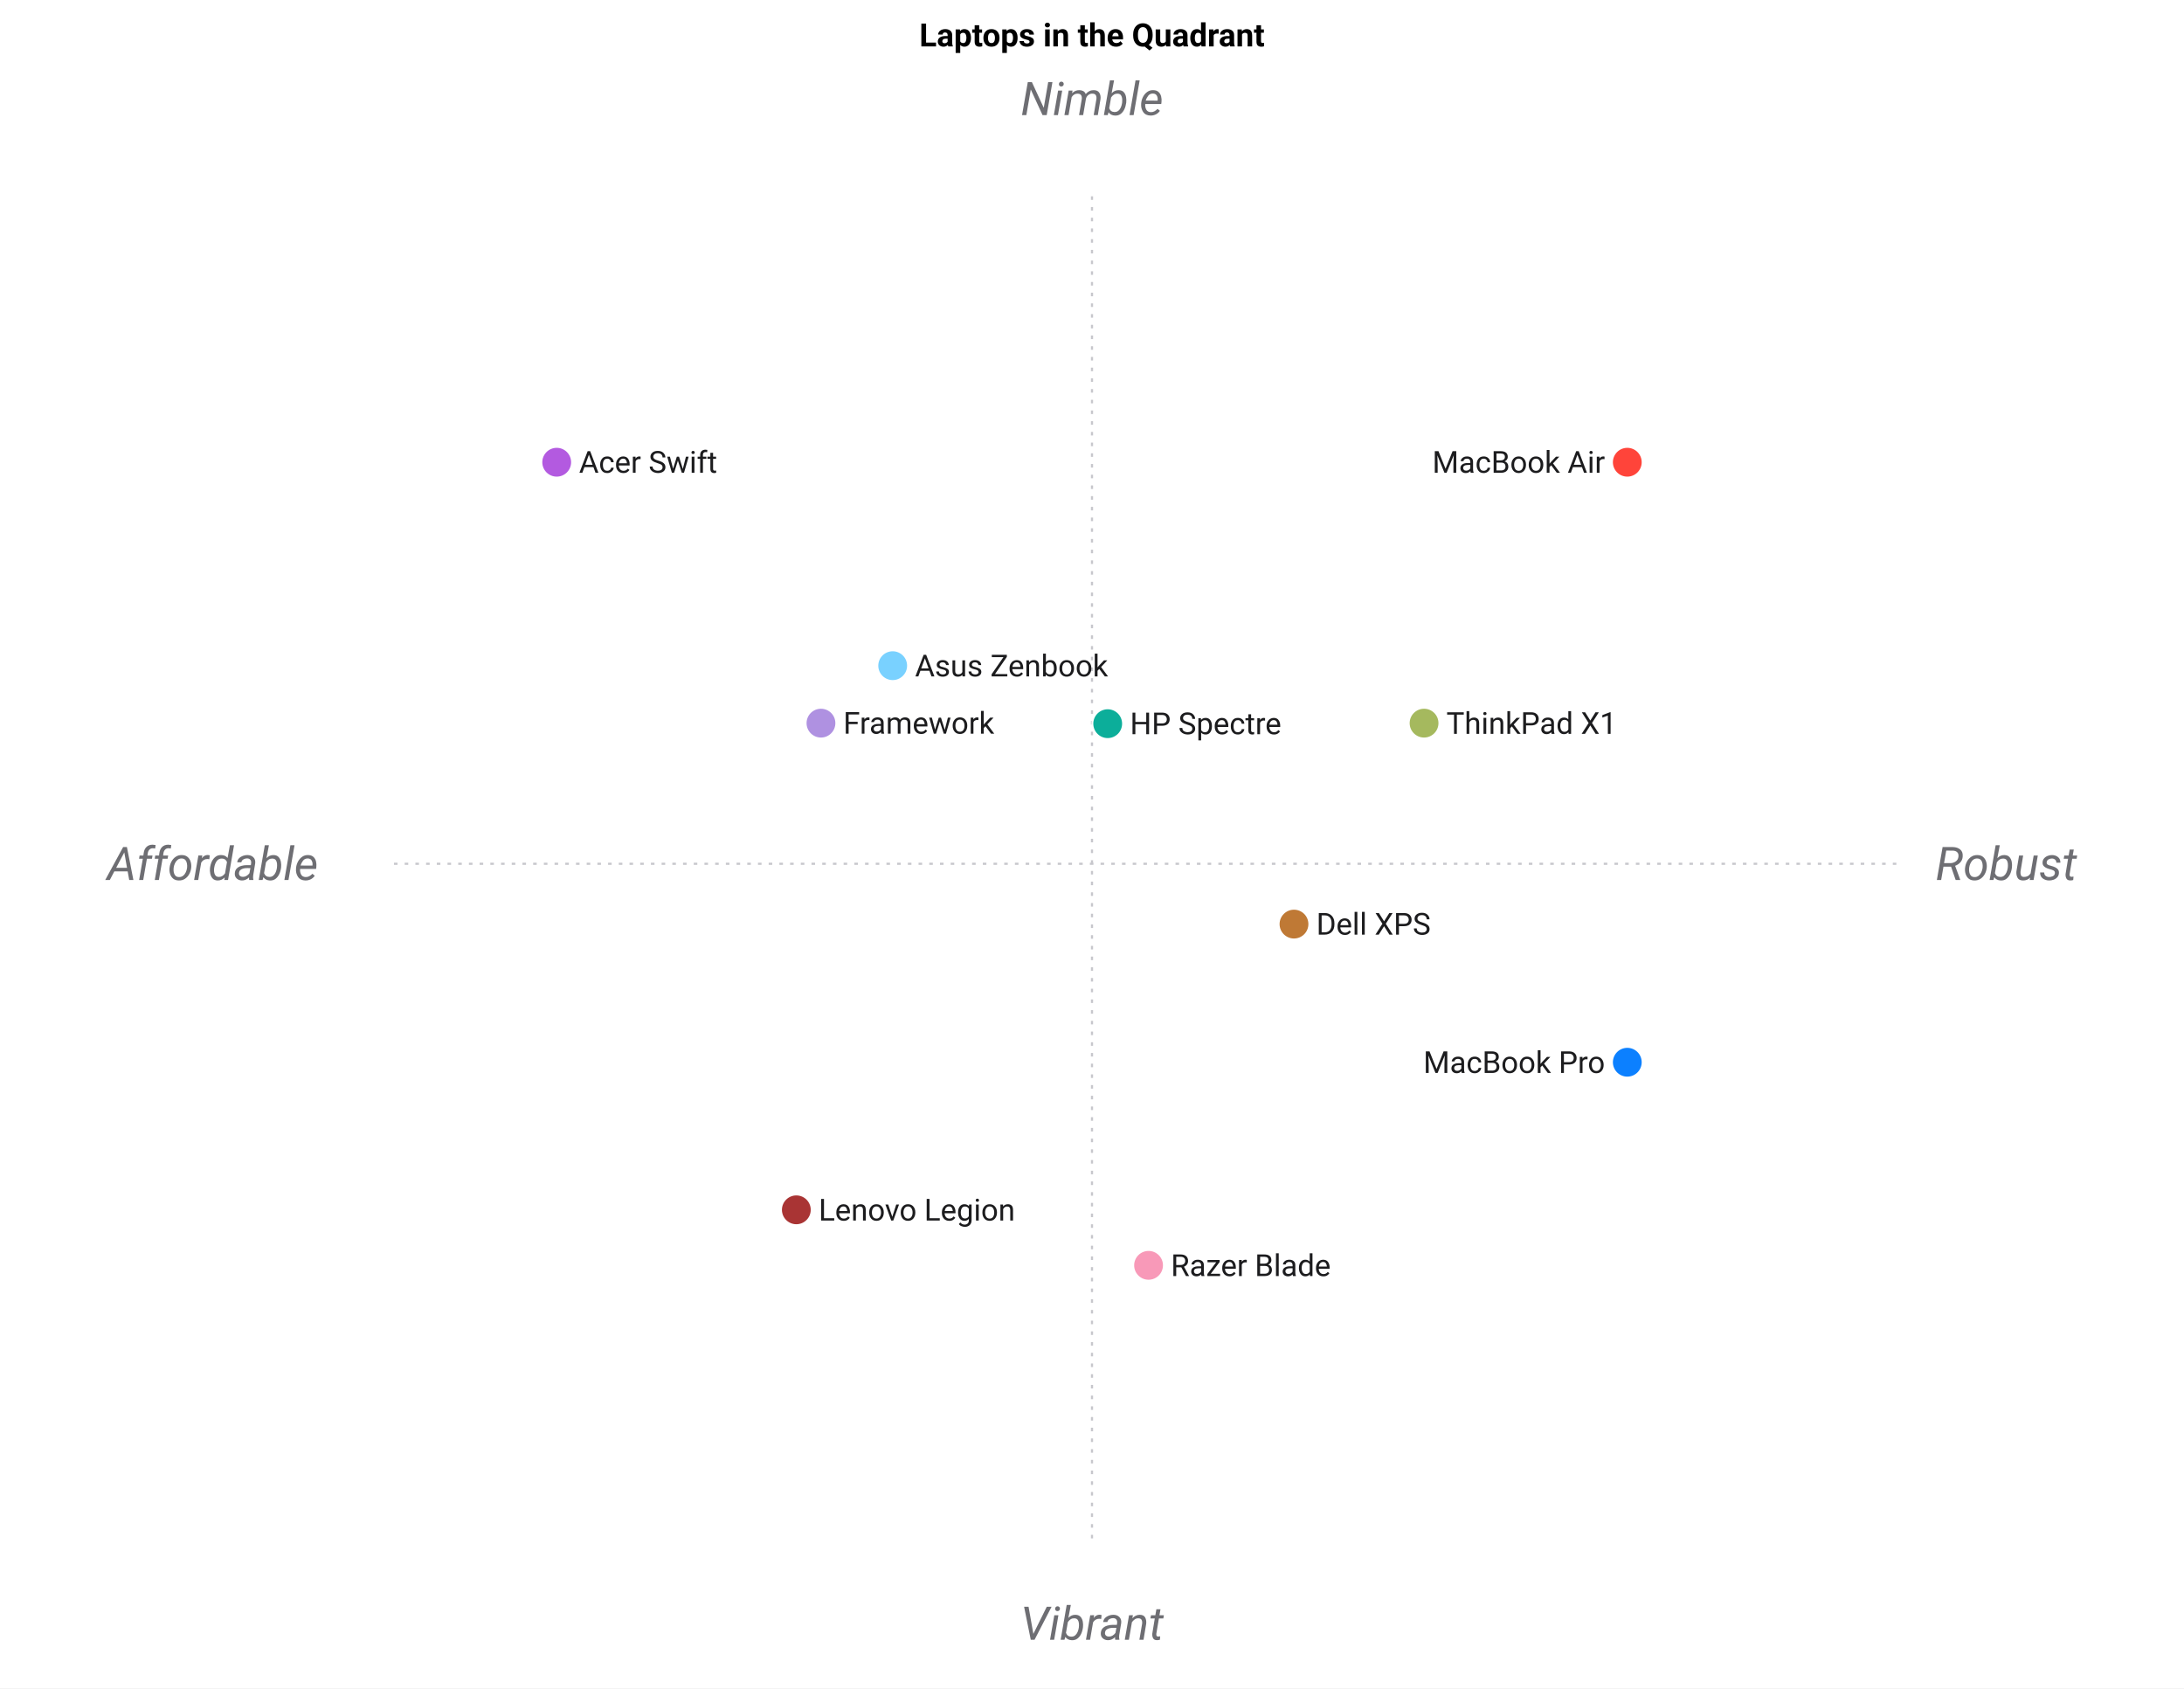
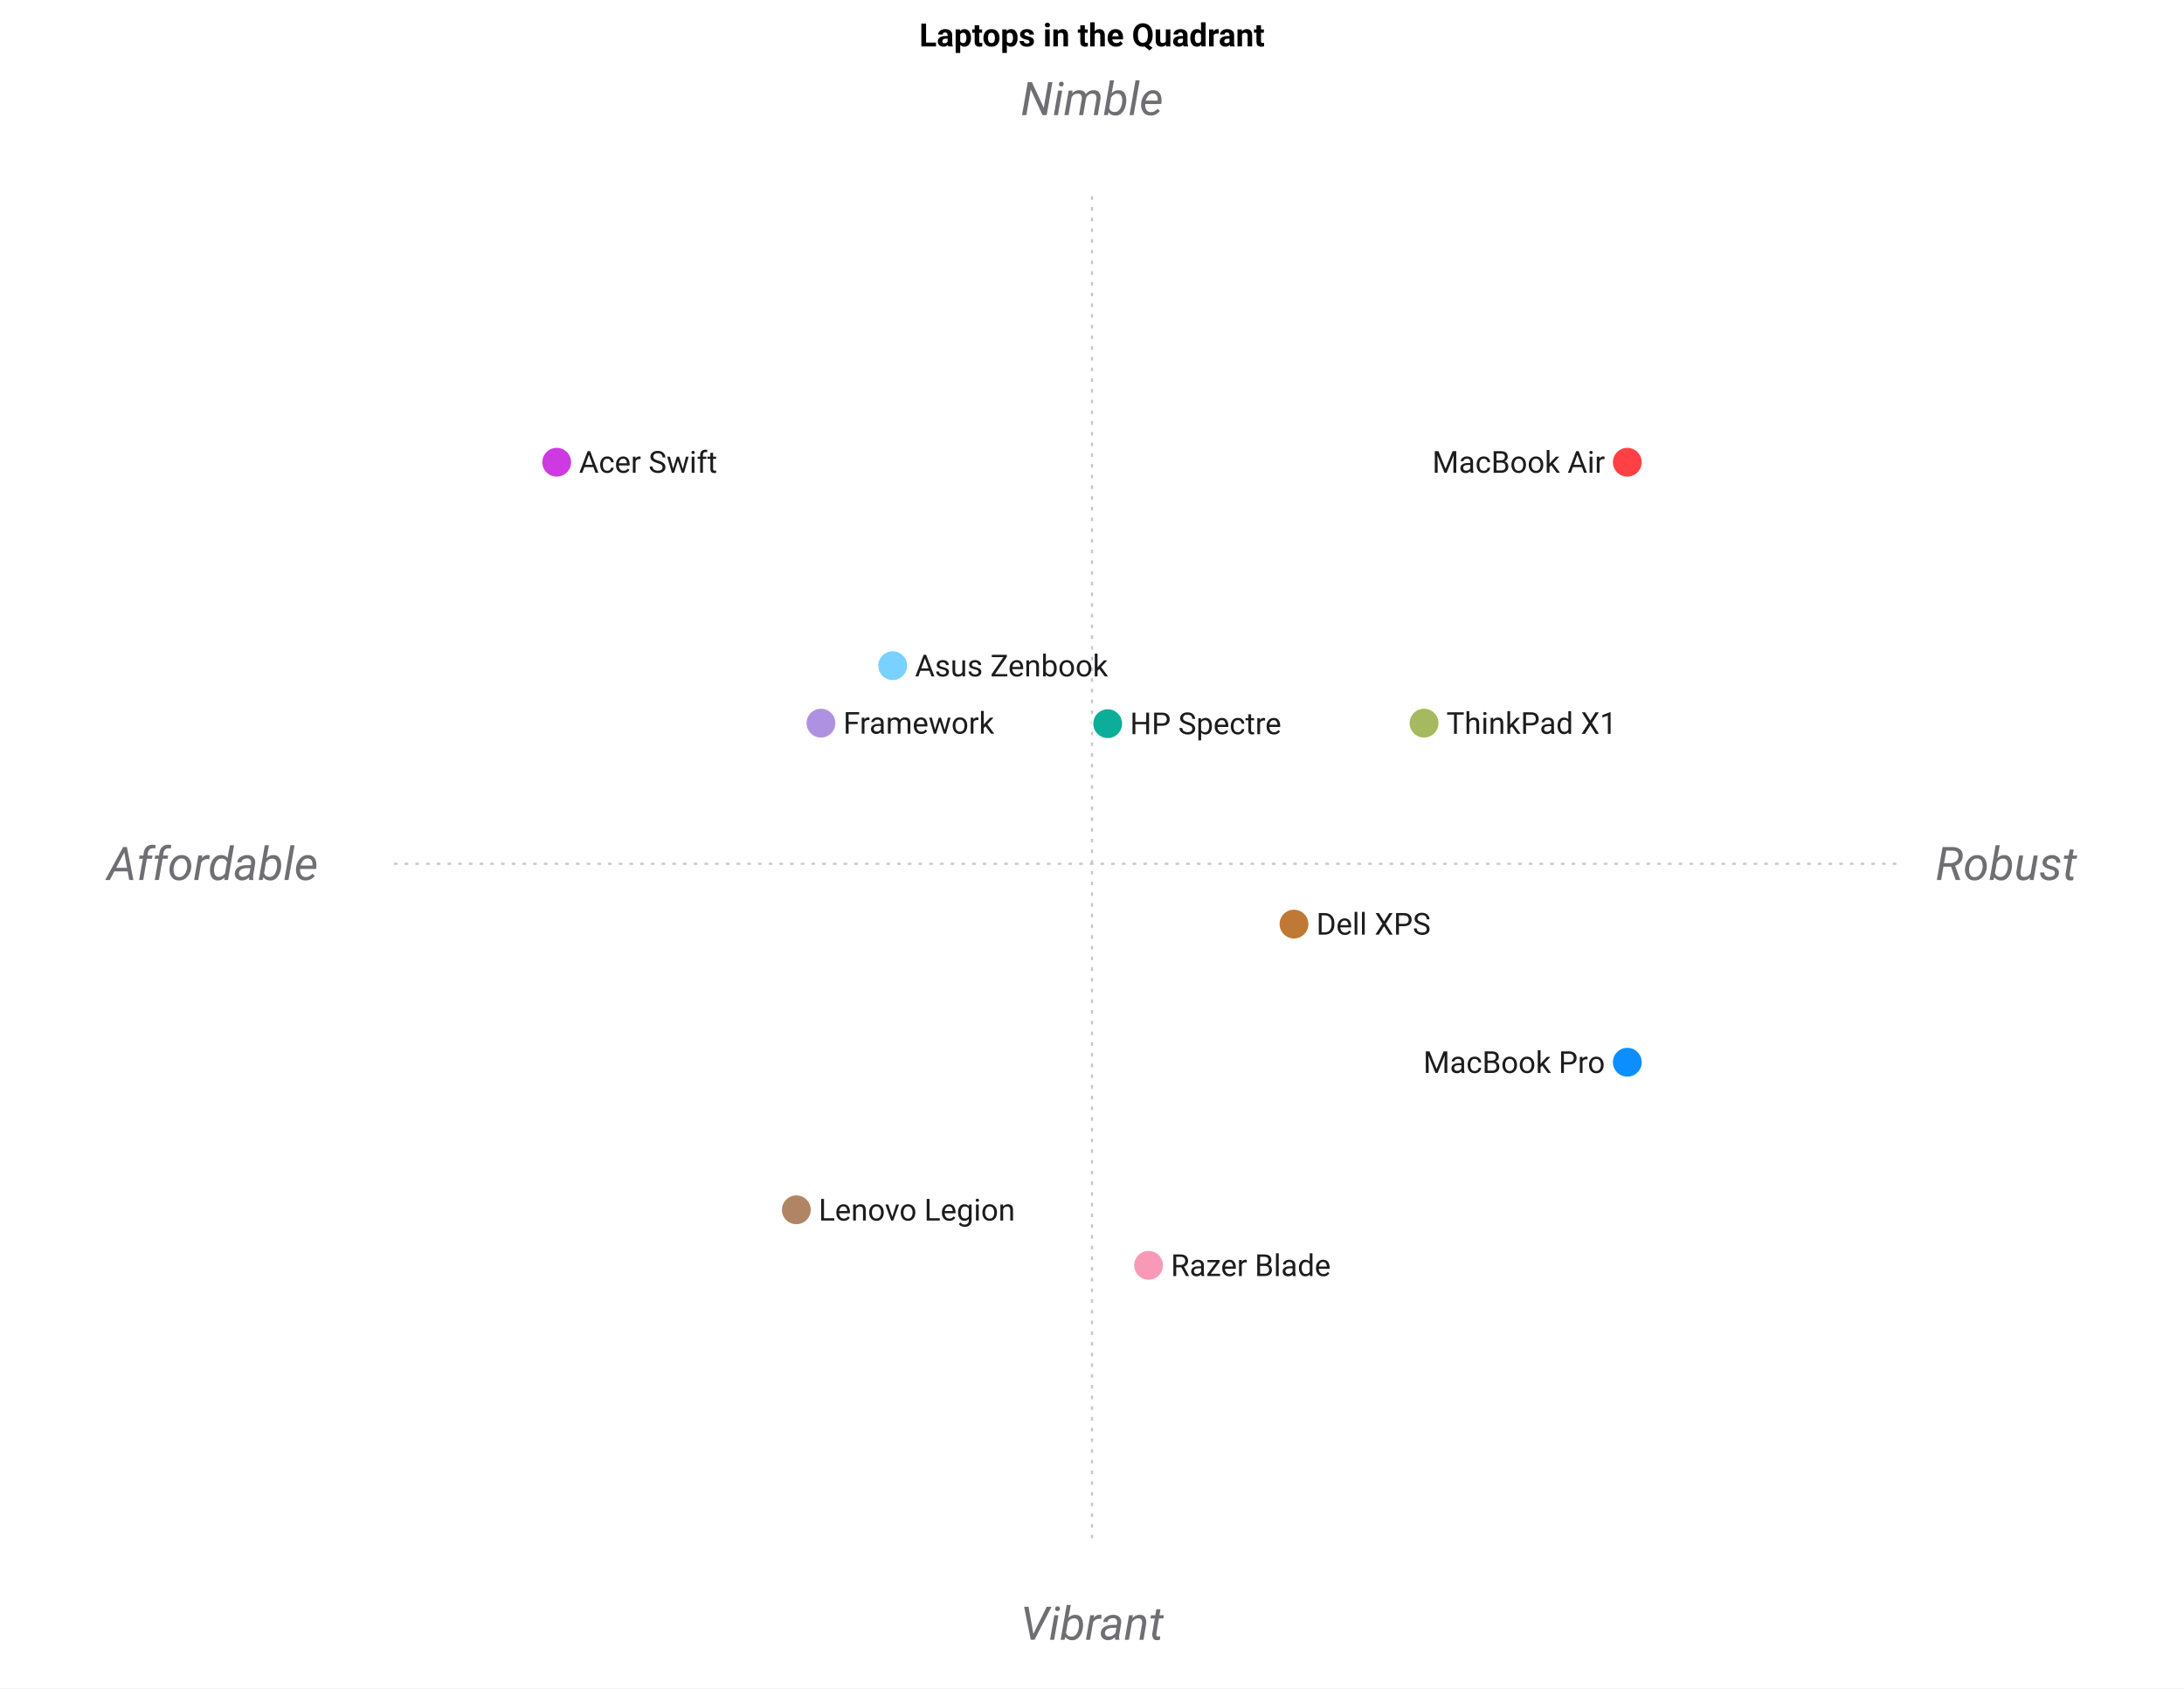
<svg xmlns="http://www.w3.org/2000/svg" width="1224" height="946" viewBox="0 0 1224 946" role="img" aria-labelledby="sp-title sp-desc" font-family="Roboto, -apple-system, Helvetica, Arial, sans-serif">
  <rect width="1224" height="946" fill="#FFFFFF" />
  <style>.sp-dot{cursor:pointer}.sp-dot:hover circle,.sp-dot:focus circle{stroke-width:2.4}.sp-dot:hover,.sp-dot:focus{filter:brightness(1.08);outline:none}</style>
  <line x1="220.8" y1="484.0" x2="1063.5" y2="484.0" stroke="#C7C7CC" stroke-width="1.2" stroke-dasharray="2,4" />
  <line x1="612.0" y1="862.0" x2="612.0" y2="106.0" stroke="#C7C7CC" stroke-width="1.2" stroke-dasharray="2,4" />
  <text data-pole="right" x="1164.0" y="493.1" font-size="26" font-style="italic" fill="#6E6E73" text-anchor="end">Robust</text>
  <text data-pole="left" x="60.0" y="493.1" font-size="26" font-style="italic" fill="#6E6E73" text-anchor="start">Affordable</text>
  <text data-pole="top" x="612.0" y="64.5" font-size="26" font-style="italic" fill="#6E6E73" text-anchor="middle">Nimble</text>
  <text data-pole="bottom" x="612.0" y="918.8" font-size="26" font-style="italic" fill="#6E6E73" text-anchor="middle">Vibrant</text>
  <g class="sp-dot" tabindex="0" role="img" aria-label="Laptops: MacBook Air role: best axis1: 2.36 axis2: 2.66">
-     <circle cx="912.0" cy="259.0" r="8.57" fill="#FF3B30" stroke="white" stroke-width="1" opacity="0.95" />
+     <circle cx="912.0" cy="259.0" r="8.57" fill="#FF383C" stroke="white" stroke-width="1" opacity="0.95" />
  </g>
  <text x="899.5" y="264.9" font-size="17" fill="#1C1C1E" text-anchor="end">MacBook Air</text>
  <g class="sp-dot" tabindex="0" role="img" aria-label="Laptops: MacBook Pro role: right axis1: 2.36 axis2: -1.31">
-     <circle cx="912.0" cy="595.2" r="8.57" fill="#007AFF" stroke="white" stroke-width="1" opacity="0.95" />
+     <circle cx="912.0" cy="595.2" r="8.57" fill="#0088FF" stroke="white" stroke-width="1" opacity="0.95" />
  </g>
  <text x="899.5" y="601.2" font-size="17" fill="#1C1C1E" text-anchor="end">MacBook Pro</text>
  <g class="sp-dot" tabindex="0" role="img" aria-label="Laptops: Dell XPS role: competitor axis1: 0.89 axis2: -0.40">
    <circle cx="725.2" cy="517.8" r="8.57" fill="#BC722B" stroke="white" stroke-width="1" opacity="0.95" />
  </g>
  <text x="737.7" y="523.7" font-size="17" fill="#1C1C1E" text-anchor="start">Dell XPS</text>
  <g class="sp-dot" tabindex="0" role="img" aria-label="Laptops: ThinkPad X1 role: competitor axis1: 1.46 axis2: 0.93">
    <circle cx="798.1" cy="405.2" r="8.57" fill="#A1B656" stroke="white" stroke-width="1" opacity="0.95" />
  </g>
  <text x="810.6" y="411.2" font-size="17" fill="#1C1C1E" text-anchor="start">ThinkPad X1</text>
  <g class="sp-dot" tabindex="0" role="img" aria-label="Laptops: Framework role: competitor axis1: -1.20 axis2: 0.93">
    <circle cx="460.1" cy="405.2" r="8.57" fill="#AB8CE0" stroke="white" stroke-width="1" opacity="0.95" />
  </g>
  <text x="472.6" y="411.1" font-size="17" fill="#1C1C1E" text-anchor="start">Framework</text>
  <g class="sp-dot" tabindex="0" role="img" aria-label="Laptops: Asus Zenbook role: competitor axis1: -0.88 axis2: 1.31">
    <circle cx="500.3" cy="373.0" r="8.57" fill="#72CFFF" stroke="white" stroke-width="1" opacity="0.95" />
  </g>
  <text x="512.8" y="379.0" font-size="17" fill="#1C1C1E" text-anchor="start">Asus Zenbook</text>
  <g class="sp-dot" tabindex="0" role="img" aria-label="Laptops: HP Spectre role: competitor axis1: 0.07 axis2: 0.93">
    <circle cx="620.8" cy="405.5" r="8.57" fill="#00AA95" stroke="white" stroke-width="1" opacity="0.95" />
  </g>
  <text x="633.3" y="411.4" font-size="17" fill="#1C1C1E" text-anchor="start">HP Spectre</text>
  <g class="sp-dot" tabindex="0" role="img" aria-label="Laptops: Lenovo Legion role: worst axis1: -1.30 axis2: -2.29">
-     <circle cx="446.3" cy="677.9" r="8.57" fill="#A52A2A" stroke="white" stroke-width="1" opacity="0.95" />
+     <circle cx="446.3" cy="677.9" r="8.57" fill="#AC7F5E" stroke="white" stroke-width="1" opacity="0.95" />
  </g>
  <text x="458.8" y="683.9" font-size="17" fill="#1C1C1E" text-anchor="start">Lenovo Legion</text>
  <g class="sp-dot" tabindex="0" role="img" aria-label="Laptops: Acer Swift role: top axis1: -2.36 axis2: 2.66">
-     <circle cx="312.0" cy="259.0" r="8.57" fill="#AF52DE" stroke="white" stroke-width="1" opacity="0.95" />
+     <circle cx="312.0" cy="259.0" r="8.57" fill="#CB30E0" stroke="white" stroke-width="1" opacity="0.95" />
  </g>
  <text x="324.5" y="264.9" font-size="17" fill="#1C1C1E" text-anchor="start">Acer Swift</text>
  <g class="sp-dot" tabindex="0" role="img" aria-label="Laptops: Razer Blade role: competitor axis1: 0.25 axis2: -2.66">
    <circle cx="643.7" cy="709.0" r="8.57" fill="#F894B4" stroke="white" stroke-width="1" opacity="0.95" />
  </g>
  <text x="656.2" y="715.0" font-size="17" fill="#1C1C1E" text-anchor="start">Razer Blade</text>
  <text x="612.0" y="26" font-size="18" font-weight="bold" fill="#000" text-anchor="middle">Laptops in the Quadrant</text>
</svg>
